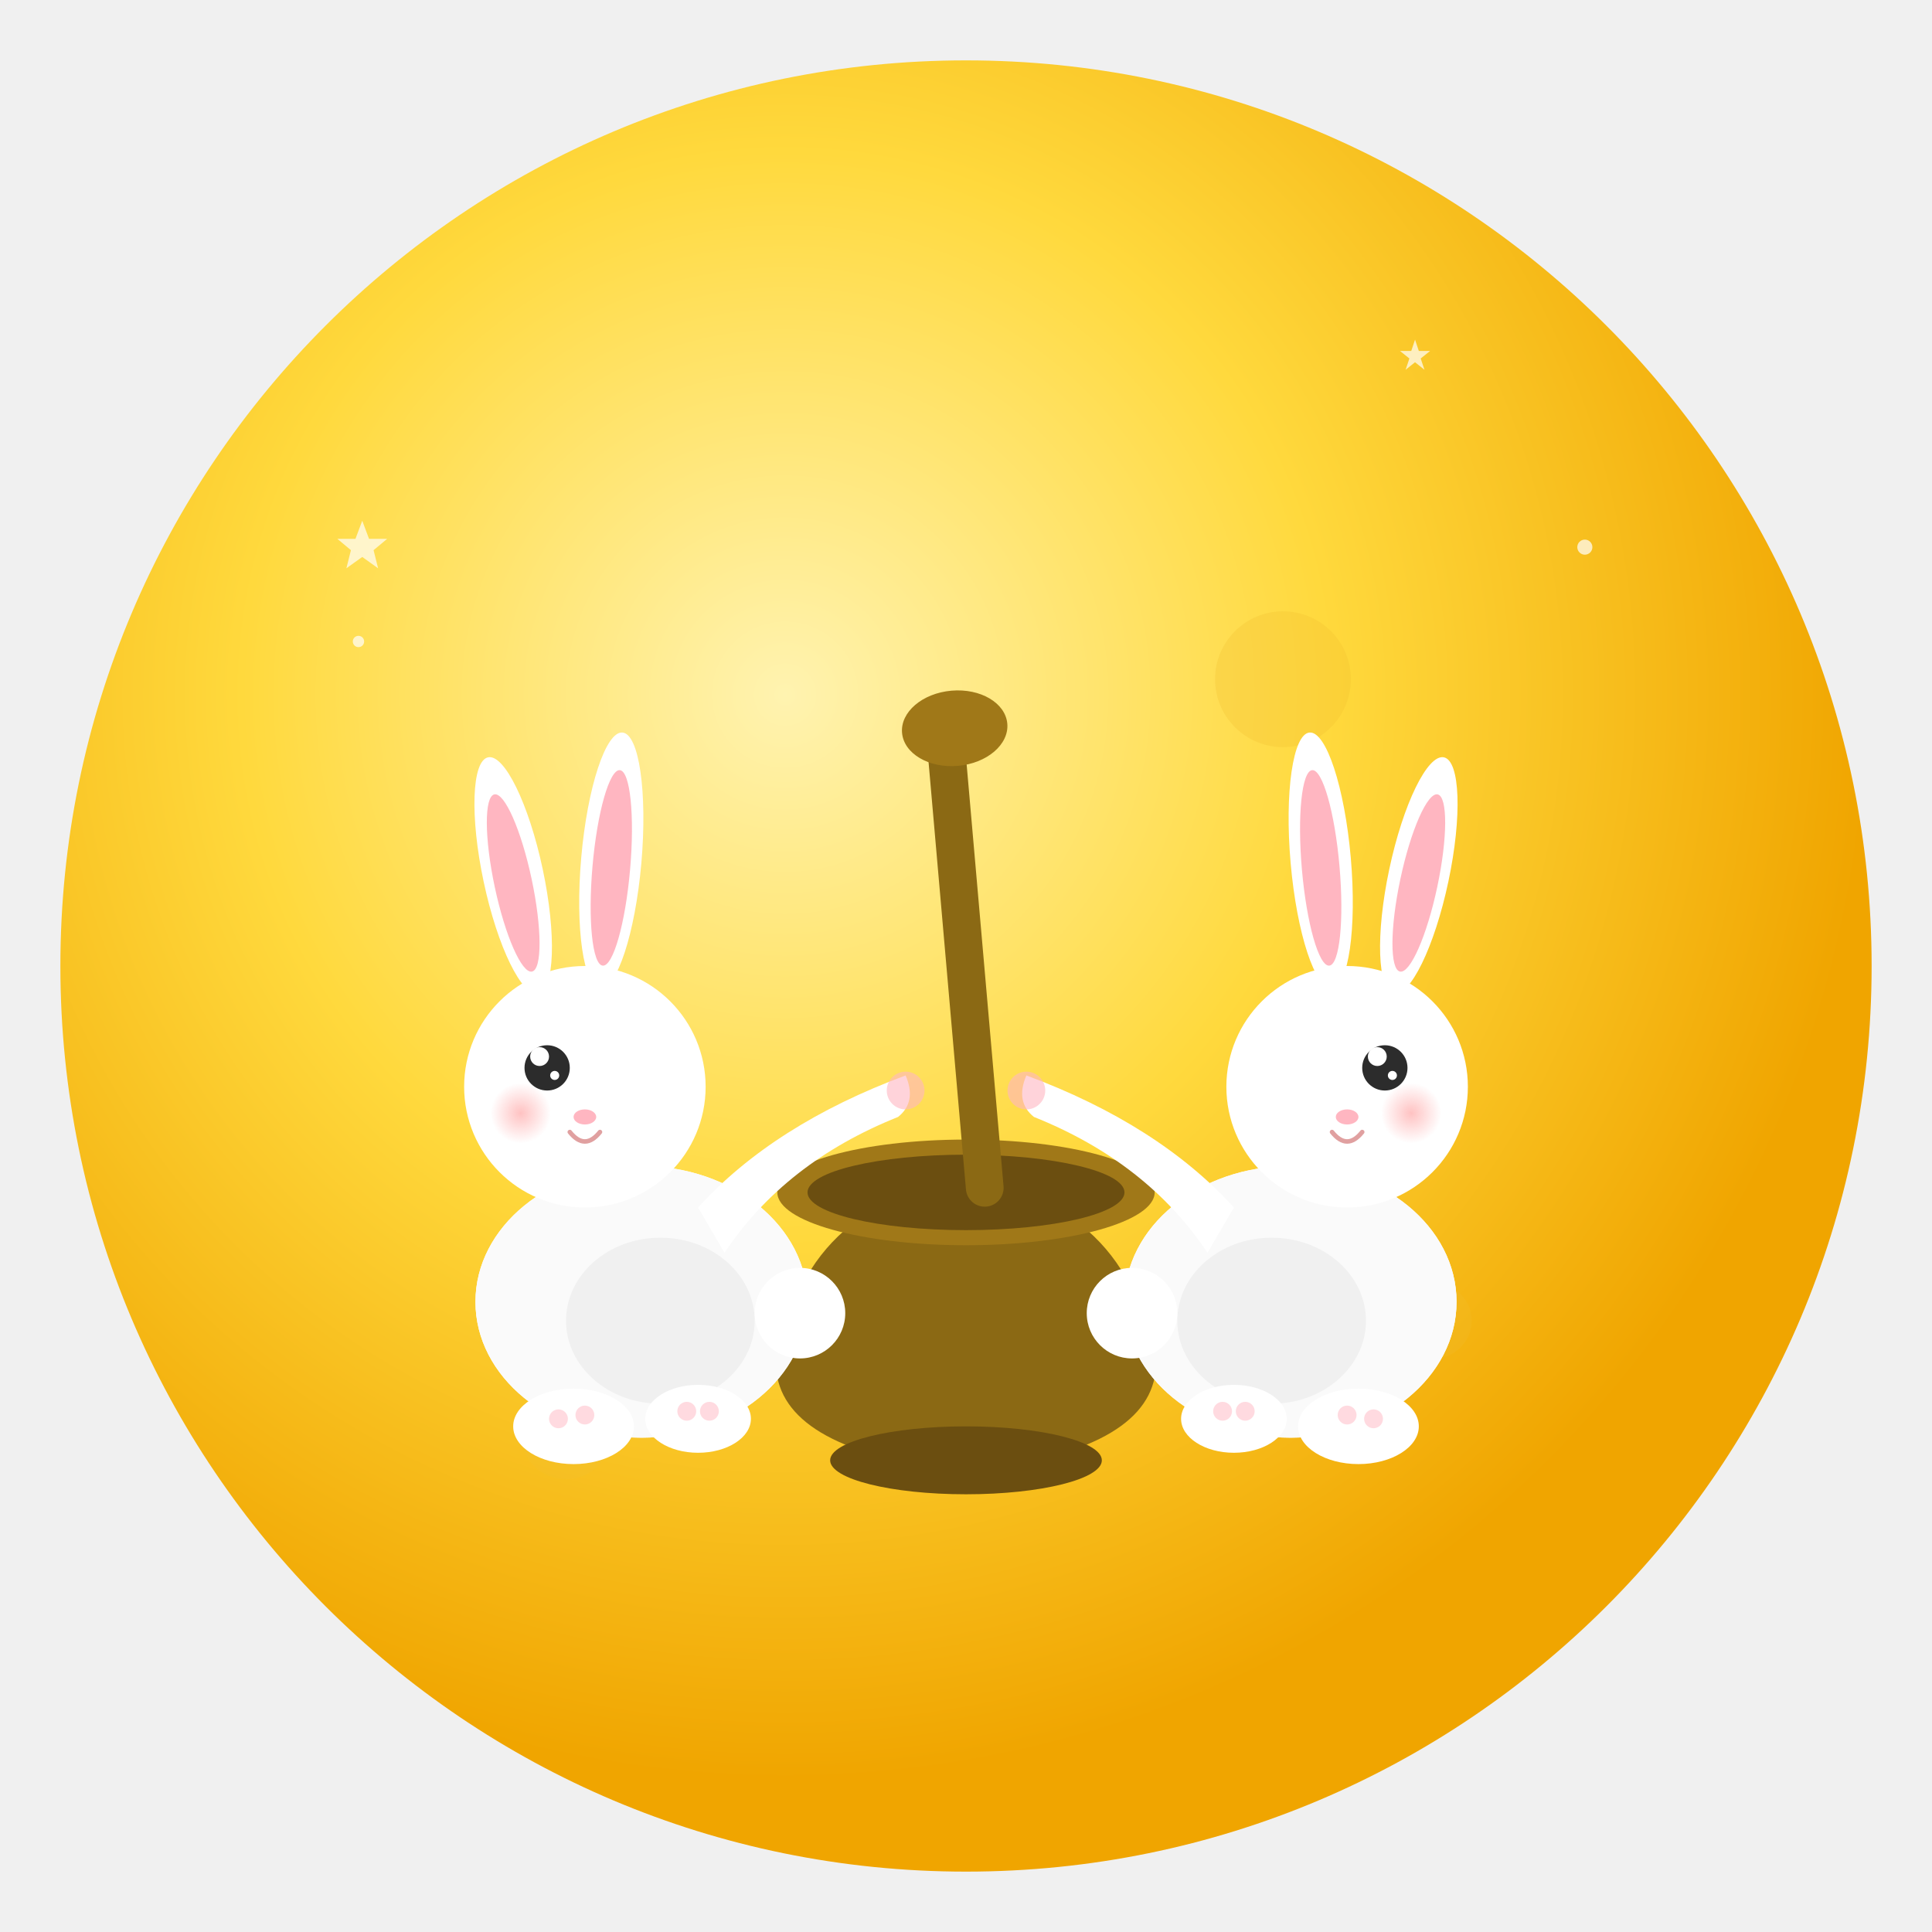
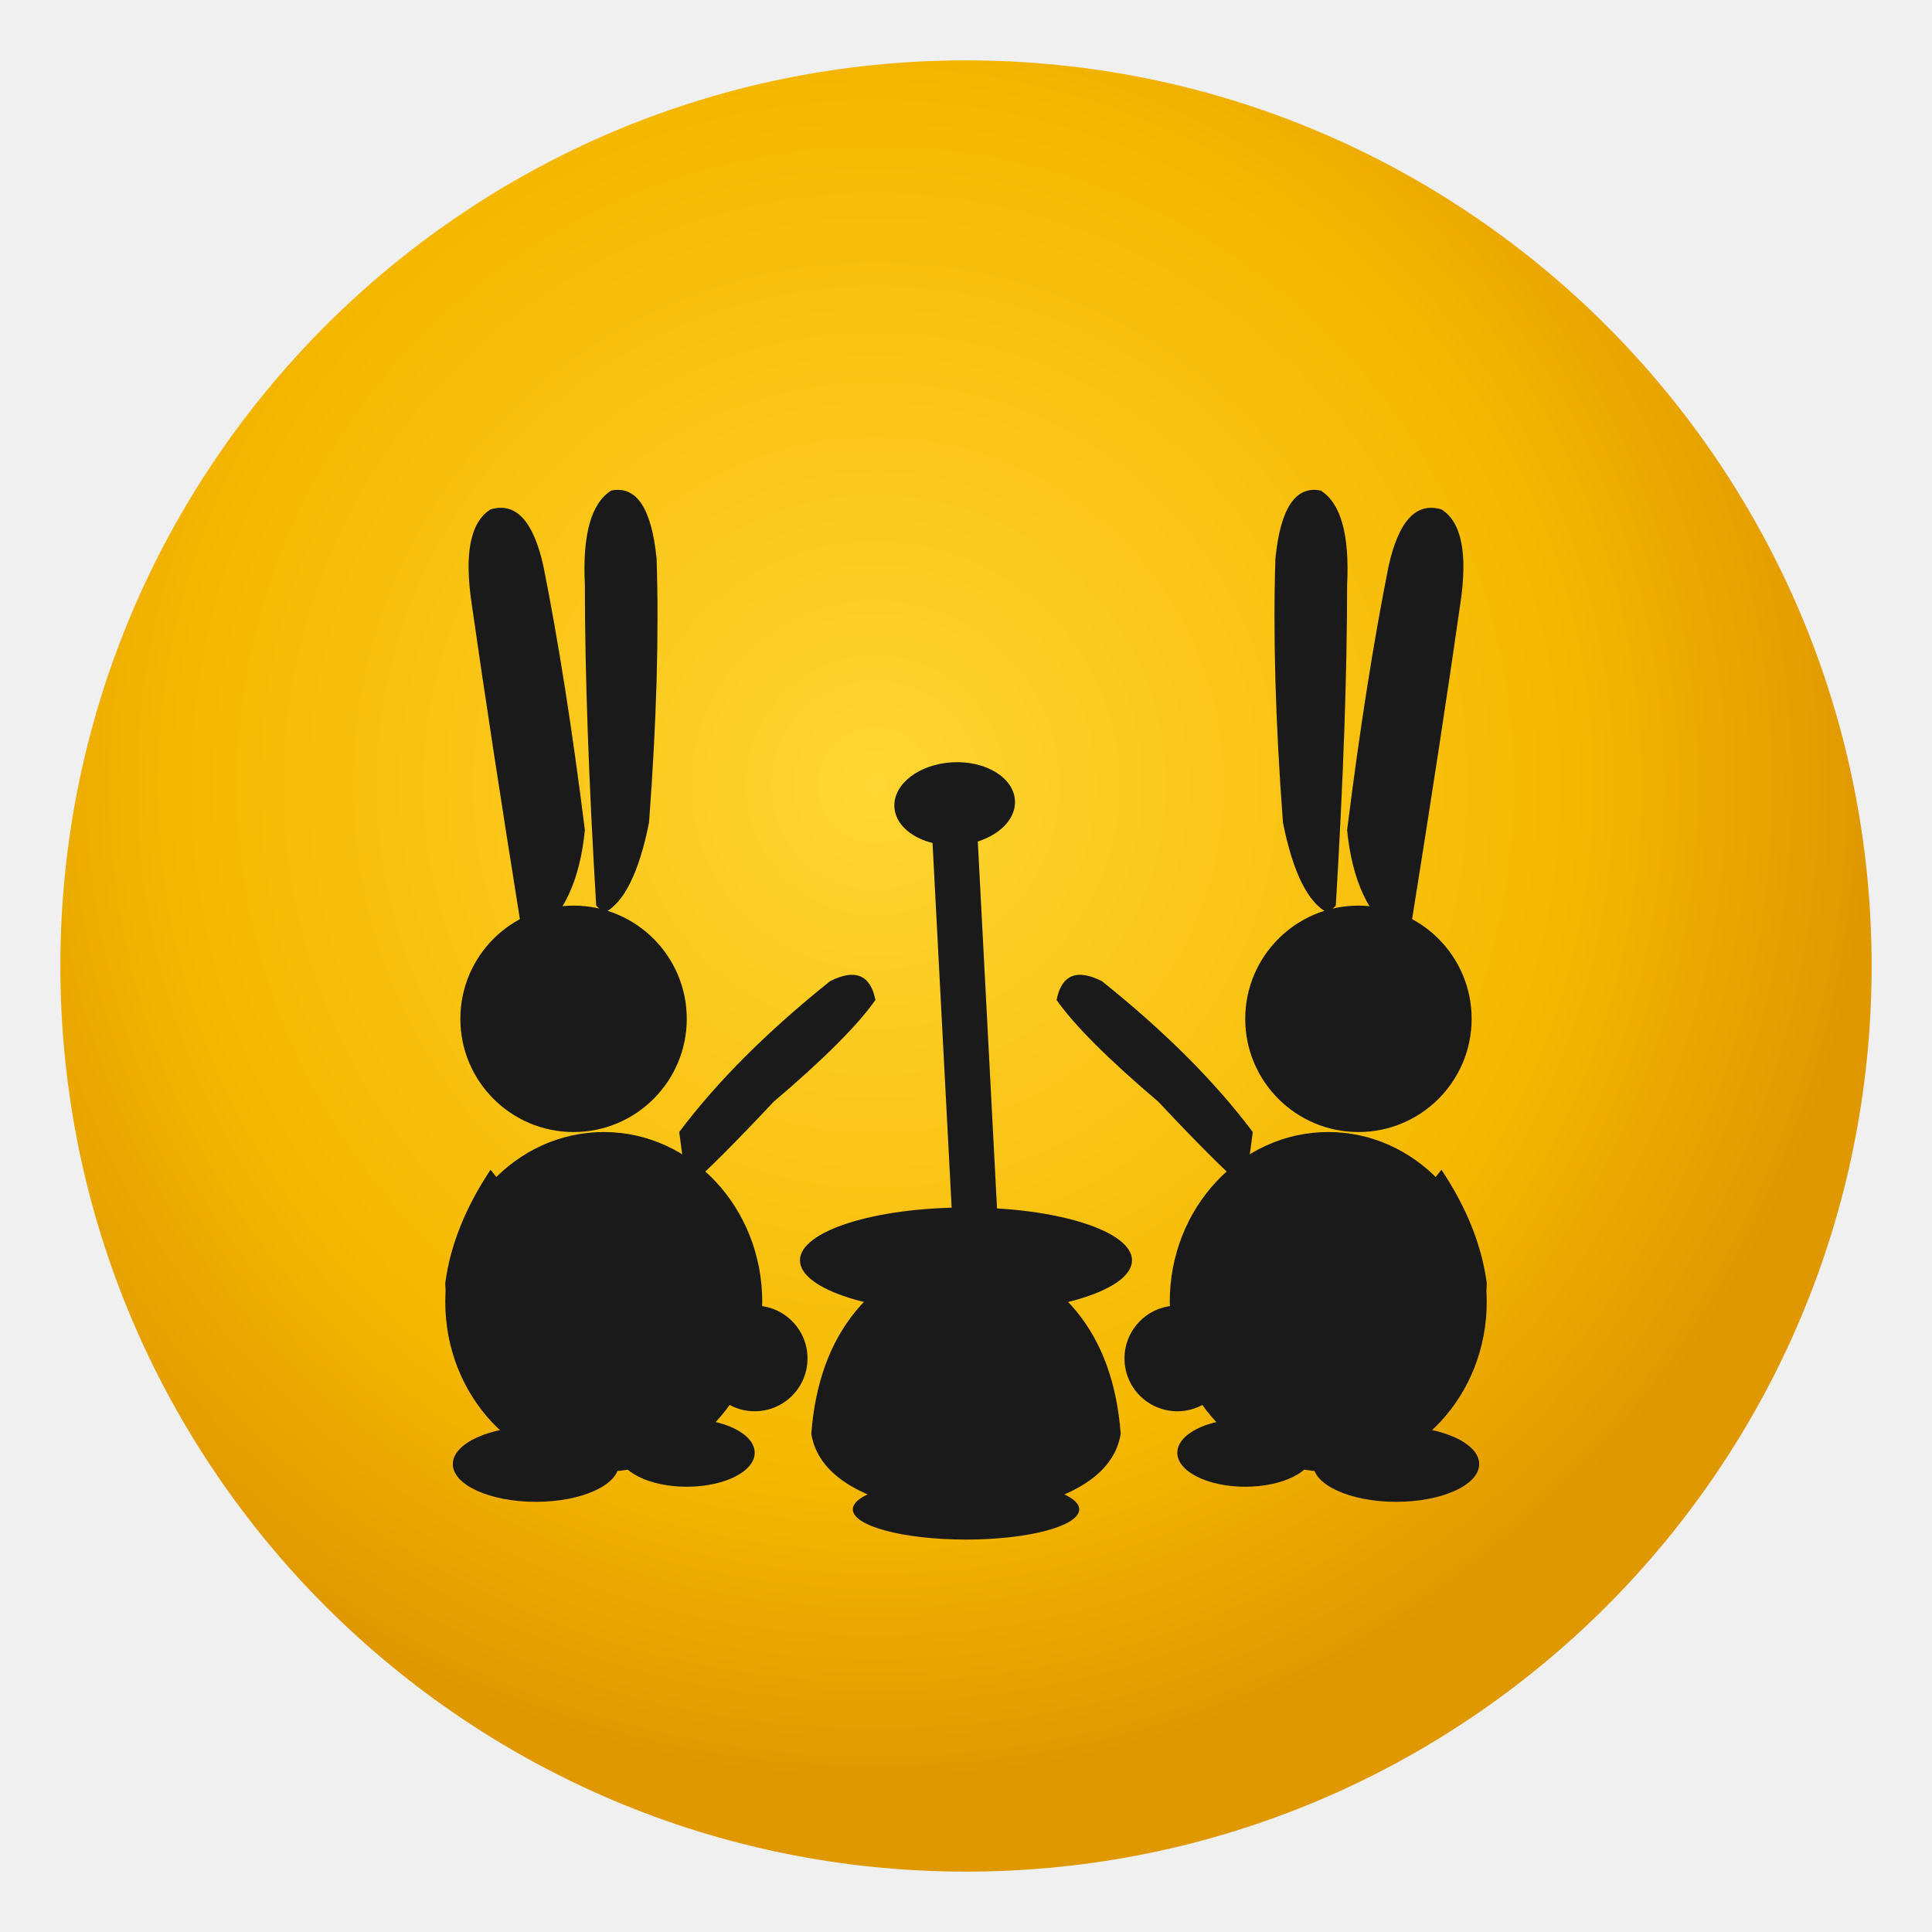
<svg xmlns="http://www.w3.org/2000/svg" viewBox="0 0 512 512">
  <defs>
-     <radialGradient id="moonGlow" cx="40%" cy="35%" r="60%">
-       <stop offset="0%" stop-color="#FFF3B0" />
-       <stop offset="50%" stop-color="#FFD93D" />
-       <stop offset="100%" stop-color="#F0A500" />
-     </radialGradient>
-     <radialGradient id="blushL" cx="50%" cy="50%" r="50%">
-       <stop offset="0%" stop-color="#FF9999" stop-opacity="0.6" />
-       <stop offset="100%" stop-color="#FF9999" stop-opacity="0" />
-     </radialGradient>
-     <radialGradient id="blushR" cx="50%" cy="50%" r="50%">
-       <stop offset="0%" stop-color="#FF9999" stop-opacity="0.6" />
-       <stop offset="100%" stop-color="#FF9999" stop-opacity="0" />
+     <radialGradient id="moon" cx="45%" cy="40%" r="55%">
+       <stop offset="0%" stop-color="#FFD633" />
+       <stop offset="70%" stop-color="#F5B800" />
+       <stop offset="100%" stop-color="#E09800" />
    </radialGradient>
  </defs>
-   <circle cx="256" cy="256" r="240" fill="url(#moonGlow)" />
-   <circle cx="340" cy="180" r="18" fill="#F0C030" opacity="0.3" />
-   <circle cx="150" cy="380" r="12" fill="#F0C030" opacity="0.25" />
-   <circle cx="380" cy="350" r="10" fill="#F0C030" opacity="0.2" />
-   <path d="M206 365 Q210 320 256 312 Q302 320 306 365 Q302 385 256 390 Q210 385 206 365 Z" fill="#8B6914" />
-   <ellipse cx="256" cy="316" rx="50" ry="14" fill="#A07818" />
-   <ellipse cx="256" cy="316" rx="42" ry="10" fill="#6B4E10" />
-   <ellipse cx="256" cy="387" rx="36" ry="9" fill="#6B4E10" />
-   <rect x="251" y="195" width="10" height="125" rx="5" fill="#8B6914" transform="rotate(-5 256 258)" />
-   <ellipse cx="253" cy="193" rx="14" ry="10" fill="#A07818" transform="rotate(-5 253 193)" />
-   <g>
-     <ellipse cx="170" cy="345" rx="44" ry="36" fill="white" />
-     <ellipse cx="170" cy="345" rx="44" ry="36" fill="#FAFAFA" />
-     <ellipse cx="175" cy="350" rx="25" ry="22" fill="#F0F0F0" />
-     <circle cx="155" cy="288" r="32" fill="white" />
-     <ellipse cx="136" cy="232" rx="8" ry="32" transform="rotate(-12 136 232)" fill="white" />
-     <ellipse cx="136" cy="234" rx="5" ry="24" transform="rotate(-12 136 234)" fill="#FFB6C1" />
-     <ellipse cx="162" cy="228" rx="8" ry="34" transform="rotate(5 162 228)" fill="white" />
-     <ellipse cx="162" cy="230" rx="5" ry="26" transform="rotate(5 162 230)" fill="#FFB6C1" />
-     <circle cx="145" cy="283" r="6" fill="#2C2C2C" />
-     <circle cx="143" cy="280" r="2.5" fill="white" />
-     <circle cx="147" cy="285" r="1.2" fill="white" />
-     <ellipse cx="155" cy="296" rx="3" ry="2" fill="#FFB6C1" />
-     <path d="M151 300 Q155 305 159 300" fill="none" stroke="#E0A0A0" stroke-width="1.2" stroke-linecap="round" />
-     <circle cx="138" cy="295" r="8" fill="url(#blushL)" />
-     <path d="M185 320 Q205 298 240 285 Q243 292 238 296 Q208 308 192 332 Z" fill="white" />
-     <circle cx="240" cy="289" r="5" fill="#FFB6C1" opacity="0.6" />
-     <ellipse cx="152" cy="378" rx="16" ry="10" fill="white" />
-     <ellipse cx="185" cy="376" rx="14" ry="9" fill="white" />
-     <circle cx="148" cy="376" r="2.5" fill="#FFB6C1" opacity="0.5" />
-     <circle cx="155" cy="375" r="2.5" fill="#FFB6C1" opacity="0.5" />
-     <circle cx="182" cy="374" r="2.5" fill="#FFB6C1" opacity="0.5" />
-     <circle cx="188" cy="374" r="2.5" fill="#FFB6C1" opacity="0.5" />
-     <circle cx="212" cy="348" r="12" fill="white" />
-   </g>
-   <g>
-     <ellipse cx="342" cy="345" rx="44" ry="36" fill="white" />
-     <ellipse cx="342" cy="345" rx="44" ry="36" fill="#FAFAFA" />
-     <ellipse cx="337" cy="350" rx="25" ry="22" fill="#F0F0F0" />
-     <circle cx="357" cy="288" r="32" fill="white" />
-     <ellipse cx="350" cy="228" rx="8" ry="34" transform="rotate(-5 350 228)" fill="white" />
-     <ellipse cx="350" cy="230" rx="5" ry="26" transform="rotate(-5 350 230)" fill="#FFB6C1" />
-     <ellipse cx="376" cy="232" rx="8" ry="32" transform="rotate(12 376 232)" fill="white" />
-     <ellipse cx="376" cy="234" rx="5" ry="24" transform="rotate(12 376 234)" fill="#FFB6C1" />
-     <circle cx="367" cy="283" r="6" fill="#2C2C2C" />
-     <circle cx="365" cy="280" r="2.5" fill="white" />
-     <circle cx="369" cy="285" r="1.2" fill="white" />
-     <ellipse cx="357" cy="296" rx="3" ry="2" fill="#FFB6C1" />
-     <path d="M353 300 Q357 305 361 300" fill="none" stroke="#E0A0A0" stroke-width="1.2" stroke-linecap="round" />
-     <circle cx="374" cy="295" r="8" fill="url(#blushR)" />
-     <path d="M327 320 Q307 298 272 285 Q269 292 274 296 Q304 308 320 332 Z" fill="white" />
-     <circle cx="272" cy="289" r="5" fill="#FFB6C1" opacity="0.6" />
-     <ellipse cx="360" cy="378" rx="16" ry="10" fill="white" />
-     <ellipse cx="327" cy="376" rx="14" ry="9" fill="white" />
-     <circle cx="364" cy="376" r="2.5" fill="#FFB6C1" opacity="0.5" />
-     <circle cx="357" cy="375" r="2.5" fill="#FFB6C1" opacity="0.5" />
-     <circle cx="330" cy="374" r="2.5" fill="#FFB6C1" opacity="0.5" />
-     <circle cx="324" cy="374" r="2.5" fill="#FFB6C1" opacity="0.5" />
-     <circle cx="300" cy="348" r="12" fill="white" />
-   </g>
-   <g fill="white" opacity="0.7">
-     <polygon points="100,150 103,158 111,158 105,163 107,171 100,166 93,171 95,163 89,158 97,158" transform="scale(0.6) translate(60,80)" />
-     <polygon points="400,120 402,126 408,126 403,130 405,136 400,132 395,136 397,130 392,126 398,126" transform="scale(0.5) translate(350,60)" />
-     <circle cx="420" cy="145" r="2" />
-     <circle cx="95" cy="170" r="1.5" />
+   <circle cx="256" cy="256" r="240" fill="url(#moon)" />
+   <g fill="#1A1A1A">
+     <path d="M138 245 Q130 195 125 160 Q122 140 130 135 Q140 132 144 150 Q150 180 155 220 Q153 240 142 248Z" />
+     <path d="M158 240 Q155 190 155 155 Q154 135 162 130 Q172 128 174 148 Q175 178 172 218 Q168 238 160 242Z" />
+     <circle cx="152" cy="270" r="30" />
+     <ellipse cx="160" cy="345" rx="42" ry="45" />
+     <path d="M180 300 Q195 280 220 260 Q230 255 232 265 Q225 275 205 292 Q190 308 182 315Z" />
+     <path d="M130 310 Q120 325 118 340 Q118 348 125 345 Q132 335 138 320Z" />
+     <ellipse cx="142" cy="388" rx="22" ry="10" />
+     <ellipse cx="182" cy="385" rx="18" ry="9" />
+     <circle cx="200" cy="360" r="14" />
+     <path d="M354 240 Q357 190 357 155 Q358 135 350 130 Q340 128 338 148 Q337 178 340 218 Q344 238 352 242Z" />
+     <path d="M374 245 Q382 195 387 160 Q390 140 382 135 Q372 132 368 150 Q362 180 357 220 Q359 240 370 248Z" />
+     <circle cx="360" cy="270" r="30" />
+     <ellipse cx="352" cy="345" rx="42" ry="45" />
+     <path d="M332 300 Q317 280 292 260 Q282 255 280 265 Q287 275 307 292 Q322 308 330 315Z" />
+     <path d="M382 310 Q392 325 394 340 Q394 348 387 345 Q380 335 374 320Z" />
+     <ellipse cx="370" cy="388" rx="22" ry="10" />
+     <ellipse cx="330" cy="385" rx="18" ry="9" />
+     <circle cx="312" cy="360" r="14" />
+     <path d="M215 380 Q218 340 256 330 Q294 340 297 380 Q294 398 256 402 Q218 398 215 380Z" />
+     <ellipse cx="256" cy="334" rx="44" ry="14" />
+     <ellipse cx="256" cy="400" rx="30" ry="8" />
+     <rect x="250" y="215" width="12" height="125" rx="6" transform="rotate(-3 256 278)" />
+     <ellipse cx="253" cy="213" rx="16" ry="11" transform="rotate(-3 253 213)" />
  </g>
</svg>
